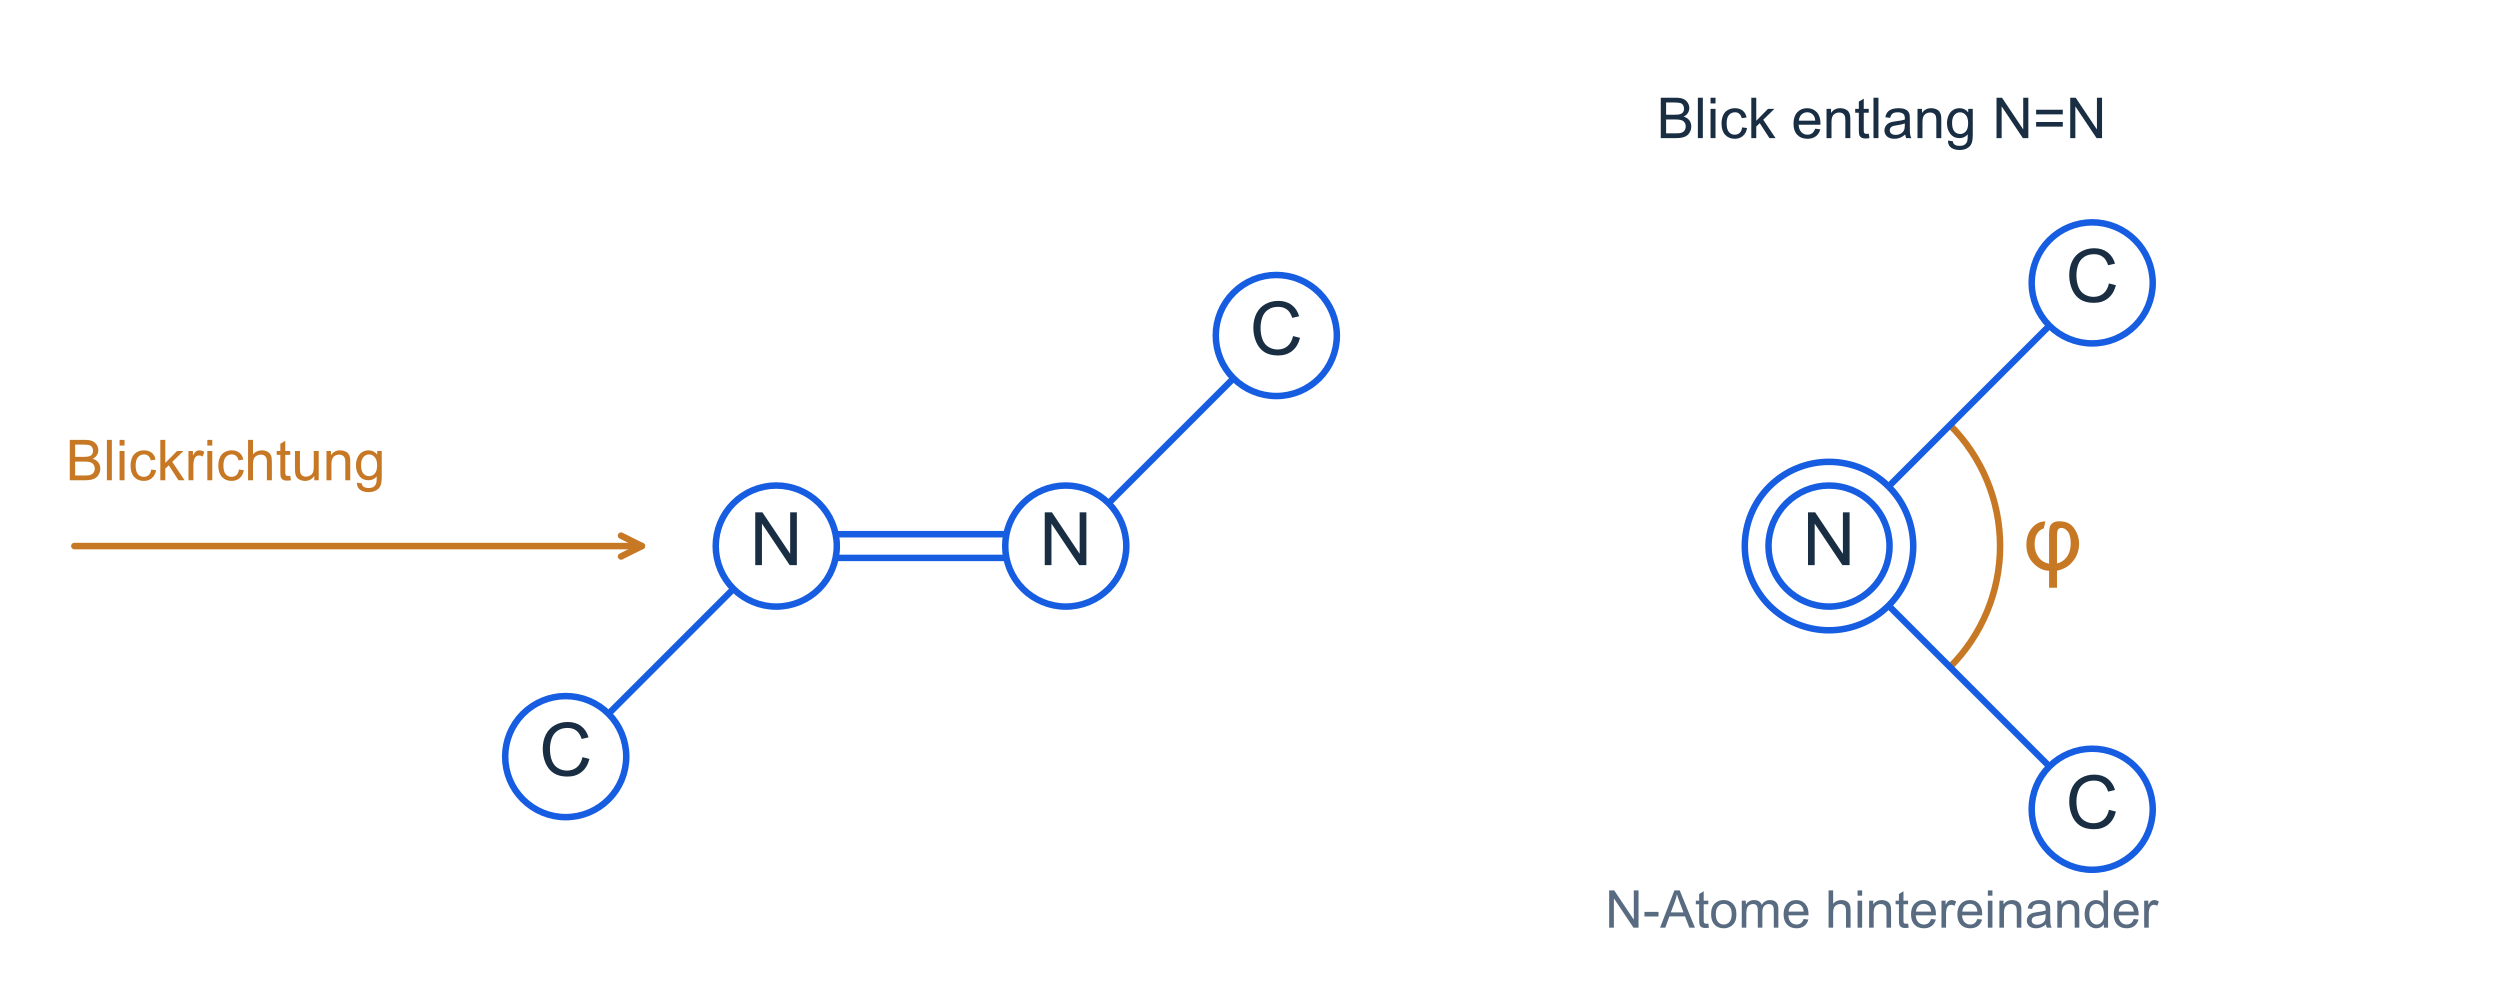
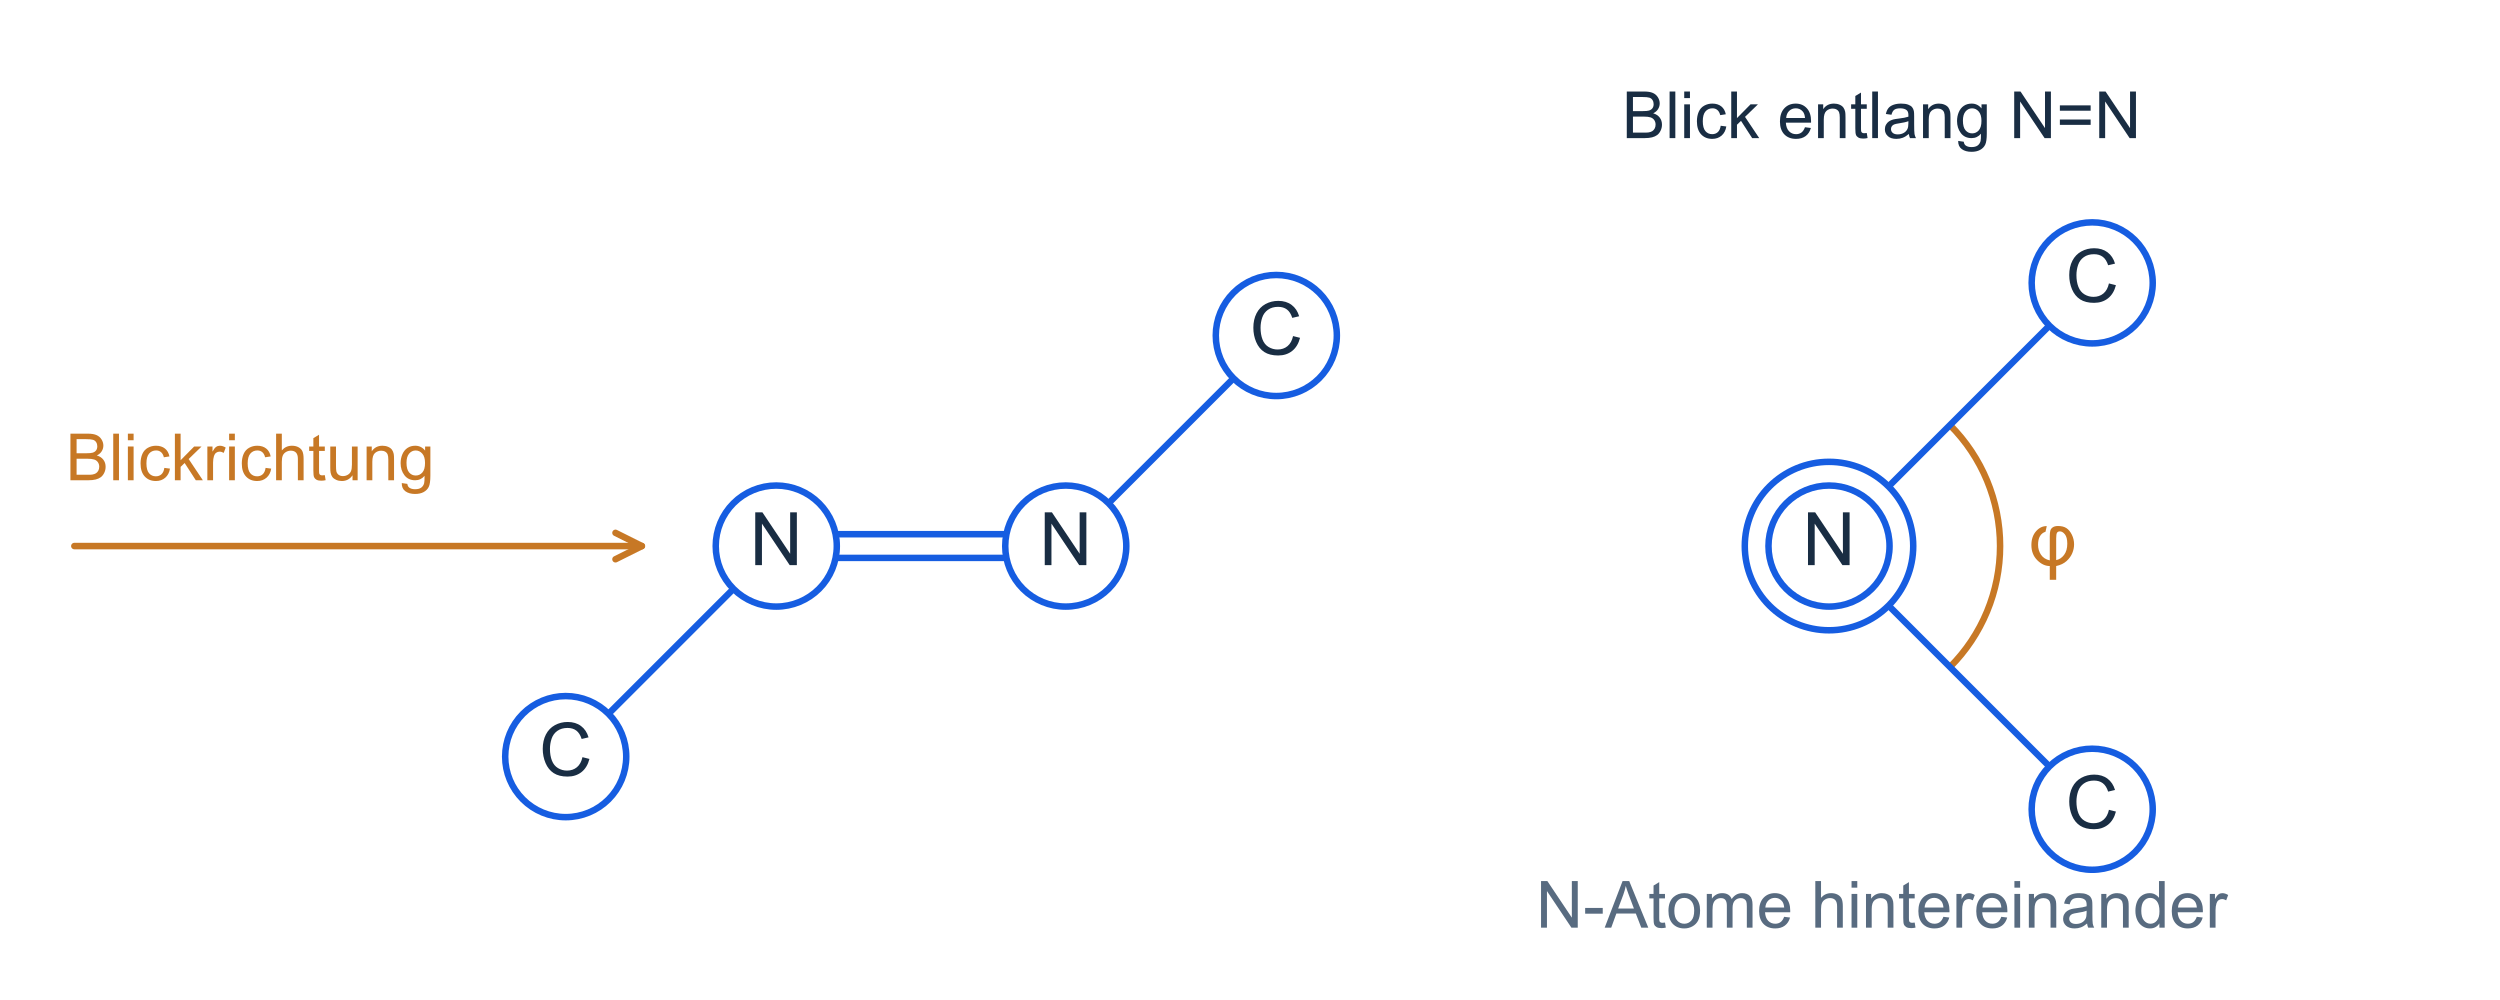
<svg xmlns="http://www.w3.org/2000/svg" xmlns:xlink="http://www.w3.org/1999/xlink" width="576pt" height="230.4pt" viewBox="0 0 576 230.4" version="1.1">
  <defs>
    <style type="text/css">*{stroke-linejoin: round; stroke-linecap: butt}</style>
  </defs>
  <g id="figure_1">
    <g id="patch_1">
      <path d="M 0 230.4  L 576 230.4  L 576 0  L 0 0  z " style="fill: #ffffff" />
    </g>
    <g id="axes_1">
      <g id="patch_2">
        <path d="M 449.275 153.682  C 456.664 146.293 460.819 136.261 460.819 125.812  C 460.819 115.362 456.664 105.33 449.275 97.941  " clip-path="url(#pe11fd76aec)" style="fill: none; stroke: #c77825; stroke-width: 1.5; stroke-linejoin: miter" />
      </g>
      <g id="line2d_1">
        <path d="M 130.341 174.322  L 178.851 125.812  " clip-path="url(#pe11fd76aec)" style="fill: none; stroke: #165de1; stroke-width: 1.5; stroke-linecap: square" />
      </g>
      <g id="line2d_2">
        <path d="M 178.851 128.54  L 245.553 128.54  " clip-path="url(#pe11fd76aec)" style="fill: none; stroke: #165de1; stroke-width: 1.5; stroke-linecap: square" />
      </g>
      <g id="line2d_3">
        <path d="M 178.851 123.083  L 245.553 123.083  " clip-path="url(#pe11fd76aec)" style="fill: none; stroke: #165de1; stroke-width: 1.5; stroke-linecap: square" />
      </g>
      <g id="line2d_4">
        <path d="M 245.553 125.812  L 294.064 77.301  " clip-path="url(#pe11fd76aec)" style="fill: none; stroke: #165de1; stroke-width: 1.5; stroke-linecap: square" />
      </g>
      <g id="line2d_5">
        <path d="M 421.404 125.812  L 482.042 186.45  " clip-path="url(#pe11fd76aec)" style="fill: none; stroke: #165de1; stroke-width: 1.5; stroke-linecap: square" />
      </g>
      <g id="line2d_6">
        <path d="M 421.404 125.812  L 482.042 65.173  " clip-path="url(#pe11fd76aec)" style="fill: none; stroke: #165de1; stroke-width: 1.5; stroke-linecap: square" />
      </g>
      <g id="patch_3">
        <path d="M 421.404 145.216  C 426.55 145.216 431.486 143.171 435.125 139.533  C 438.764 135.894 440.808 130.958 440.808 125.812  C 440.808 120.666 438.764 115.73 435.125 112.091  C 431.486 108.452 426.55 106.407 421.404 106.407  C 416.258 106.407 411.322 108.452 407.683 112.091  C 404.044 115.73 402 120.666 402 125.812  C 402 130.958 404.044 135.894 407.683 139.533  C 411.322 143.171 416.258 145.216 421.404 145.216  z " clip-path="url(#pe11fd76aec)" style="fill: #ffffff; stroke: #165de1; stroke-width: 1.5; stroke-linejoin: miter" />
      </g>
      <g id="patch_4">
        <path d="M 130.341 188.269  C 134.039 188.269 137.587 186.8 140.202 184.184  C 142.818 181.569 144.287 178.021 144.287 174.322  C 144.287 170.624 142.818 167.076 140.202 164.46  C 137.587 161.845 134.039 160.375 130.341 160.375  C 126.642 160.375 123.094 161.845 120.479 164.46  C 117.863 167.076 116.394 170.624 116.394 174.322  C 116.394 178.021 117.863 181.569 120.479 184.184  C 123.094 186.8 126.642 188.269 130.341 188.269  z " clip-path="url(#pe11fd76aec)" style="fill: #ffffff; stroke: #165de1; stroke-width: 1.5; stroke-linejoin: miter" />
      </g>
      <g id="patch_5">
        <path d="M 178.851 139.758  C 182.55 139.758 186.098 138.289 188.713 135.674  C 191.328 133.058 192.798 129.51 192.798 125.812  C 192.798 122.113 191.328 118.565 188.713 115.95  C 186.098 113.334 182.55 111.865 178.851 111.865  C 175.152 111.865 171.605 113.334 168.989 115.95  C 166.374 118.565 164.904 122.113 164.904 125.812  C 164.904 129.51 166.374 133.058 168.989 135.674  C 171.605 138.289 175.152 139.758 178.851 139.758  z " clip-path="url(#pe11fd76aec)" style="fill: #ffffff; stroke: #165de1; stroke-width: 1.5; stroke-linejoin: miter" />
      </g>
      <g id="patch_6">
        <path d="M 245.553 139.758  C 249.252 139.758 252.8 138.289 255.415 135.674  C 258.031 133.058 259.5 129.51 259.5 125.812  C 259.5 122.113 258.031 118.565 255.415 115.95  C 252.8 113.334 249.252 111.865 245.553 111.865  C 241.854 111.865 238.307 113.334 235.691 115.95  C 233.076 118.565 231.606 122.113 231.606 125.812  C 231.606 129.51 233.076 133.058 235.691 135.674  C 238.307 138.289 241.854 139.758 245.553 139.758  z " clip-path="url(#pe11fd76aec)" style="fill: #ffffff; stroke: #165de1; stroke-width: 1.5; stroke-linejoin: miter" />
      </g>
      <g id="patch_7">
        <path d="M 294.064 91.248  C 297.763 91.248 301.31 89.778 303.926 87.163  C 306.541 84.548 308.011 81 308.011 77.301  C 308.011 73.602 306.541 70.055 303.926 67.439  C 301.31 64.824 297.763 63.354 294.064 63.354  C 290.365 63.354 286.817 64.824 284.202 67.439  C 281.587 70.055 280.117 73.602 280.117 77.301  C 280.117 81 281.587 84.548 284.202 87.163  C 286.817 89.778 290.365 91.248 294.064 91.248  z " clip-path="url(#pe11fd76aec)" style="fill: #ffffff; stroke: #165de1; stroke-width: 1.5; stroke-linejoin: miter" />
      </g>
      <g id="patch_8">
        <path d="M 17.131 125.812  Q 83.348 125.812 147.889 125.812  " style="fill: none; stroke: #c77825; stroke-width: 1.5; stroke-linecap: round" />
-         <path d="M 143.089 123.412  L 147.889 125.812  L 143.089 128.212  " style="fill: none; stroke: #c77825; stroke-width: 1.5; stroke-linecap: round" />
+         <path d="M 141.809 122.772  L 147.889 125.812  L 141.809 128.852  " style="fill: none; stroke: #c77825; stroke-width: 1.5; stroke-linecap: round" />
      </g>
      <g id="text_1">
-         <g style="fill: #c77825" transform="translate(15.12789 110.6521) scale(0.13 -0.13)">
+         <g style="fill: #c77825" transform="translate(15.12789 110.6521) scale(0.15 -0.15)">
          <defs>
            <path id="ArialMT-42" d="M 469 0  L 469 4581  L 2188 4581  Q 2713 4581 3030 4442  Q 3347 4303 3526 4014  Q 3706 3725 3706 3409  Q 3706 3116 3547 2856  Q 3388 2597 3066 2438  Q 3481 2316 3704 2022  Q 3928 1728 3928 1328  Q 3928 1006 3792 729  Q 3656 453 3456 303  Q 3256 153 2954 76  Q 2653 0 2216 0  L 469 0  z M 1075 2656  L 2066 2656  Q 2469 2656 2644 2709  Q 2875 2778 2992 2937  Q 3109 3097 3109 3338  Q 3109 3566 3000 3739  Q 2891 3913 2687 3977  Q 2484 4041 1991 4041  L 1075 4041  L 1075 2656  z M 1075 541  L 2216 541  Q 2509 541 2628 563  Q 2838 600 2978 687  Q 3119 775 3209 942  Q 3300 1109 3300 1328  Q 3300 1584 3169 1773  Q 3038 1963 2805 2039  Q 2572 2116 2134 2116  L 1075 2116  L 1075 541  z " transform="scale(0.015625)" />
            <path id="ArialMT-6c" d="M 409 0  L 409 4581  L 972 4581  L 972 0  L 409 0  z " transform="scale(0.015625)" />
            <path id="ArialMT-69" d="M 425 3934  L 425 4581  L 988 4581  L 988 3934  L 425 3934  z M 425 0  L 425 3319  L 988 3319  L 988 0  L 425 0  z " transform="scale(0.015625)" />
            <path id="ArialMT-63" d="M 2588 1216  L 3141 1144  Q 3050 572 2676 248  Q 2303 -75 1759 -75  Q 1078 -75 664 370  Q 250 816 250 1647  Q 250 2184 428 2587  Q 606 2991 970 3192  Q 1334 3394 1763 3394  Q 2303 3394 2647 3120  Q 2991 2847 3088 2344  L 2541 2259  Q 2463 2594 2264 2762  Q 2066 2931 1784 2931  Q 1359 2931 1093 2626  Q 828 2322 828 1663  Q 828 994 1084 691  Q 1341 388 1753 388  Q 2084 388 2306 591  Q 2528 794 2588 1216  z " transform="scale(0.015625)" />
            <path id="ArialMT-6b" d="M 425 0  L 425 4581  L 988 4581  L 988 1969  L 2319 3319  L 3047 3319  L 1778 2088  L 3175 0  L 2481 0  L 1384 1697  L 988 1316  L 988 0  L 425 0  z " transform="scale(0.015625)" />
            <path id="ArialMT-72" d="M 416 0  L 416 3319  L 922 3319  L 922 2816  Q 1116 3169 1280 3281  Q 1444 3394 1641 3394  Q 1925 3394 2219 3213  L 2025 2691  Q 1819 2813 1613 2813  Q 1428 2813 1281 2702  Q 1134 2591 1072 2394  Q 978 2094 978 1738  L 978 0  L 416 0  z " transform="scale(0.015625)" />
            <path id="ArialMT-68" d="M 422 0  L 422 4581  L 984 4581  L 984 2938  Q 1378 3394 1978 3394  Q 2347 3394 2619 3248  Q 2891 3103 3008 2847  Q 3125 2591 3125 2103  L 3125 0  L 2563 0  L 2563 2103  Q 2563 2525 2380 2717  Q 2197 2909 1863 2909  Q 1613 2909 1392 2779  Q 1172 2650 1078 2428  Q 984 2206 984 1816  L 984 0  L 422 0  z " transform="scale(0.015625)" />
            <path id="ArialMT-74" d="M 1650 503  L 1731 6  Q 1494 -44 1306 -44  Q 1000 -44 831 53  Q 663 150 594 308  Q 525 466 525 972  L 525 2881  L 113 2881  L 113 3319  L 525 3319  L 525 4141  L 1084 4478  L 1084 3319  L 1650 3319  L 1650 2881  L 1084 2881  L 1084 941  Q 1084 700 1114 631  Q 1144 563 1211 522  Q 1278 481 1403 481  Q 1497 481 1650 503  z " transform="scale(0.015625)" />
            <path id="ArialMT-75" d="M 2597 0  L 2597 488  Q 2209 -75 1544 -75  Q 1250 -75 995 37  Q 741 150 617 320  Q 494 491 444 738  Q 409 903 409 1263  L 409 3319  L 972 3319  L 972 1478  Q 972 1038 1006 884  Q 1059 663 1231 536  Q 1403 409 1656 409  Q 1909 409 2131 539  Q 2353 669 2445 892  Q 2538 1116 2538 1541  L 2538 3319  L 3100 3319  L 3100 0  L 2597 0  z " transform="scale(0.015625)" />
            <path id="ArialMT-6e" d="M 422 0  L 422 3319  L 928 3319  L 928 2847  Q 1294 3394 1984 3394  Q 2284 3394 2536 3286  Q 2788 3178 2913 3003  Q 3038 2828 3088 2588  Q 3119 2431 3119 2041  L 3119 0  L 2556 0  L 2556 2019  Q 2556 2363 2490 2533  Q 2425 2703 2258 2804  Q 2091 2906 1866 2906  Q 1506 2906 1245 2678  Q 984 2450 984 1813  L 984 0  L 422 0  z " transform="scale(0.015625)" />
            <path id="ArialMT-67" d="M 319 -275  L 866 -356  Q 900 -609 1056 -725  Q 1266 -881 1628 -881  Q 2019 -881 2231 -725  Q 2444 -569 2519 -288  Q 2563 -116 2559 434  Q 2191 0 1641 0  Q 956 0 581 494  Q 206 988 206 1678  Q 206 2153 378 2554  Q 550 2956 876 3175  Q 1203 3394 1644 3394  Q 2231 3394 2613 2919  L 2613 3319  L 3131 3319  L 3131 450  Q 3131 -325 2973 -648  Q 2816 -972 2473 -1159  Q 2131 -1347 1631 -1347  Q 1038 -1347 672 -1080  Q 306 -813 319 -275  z M 784 1719  Q 784 1066 1043 766  Q 1303 466 1694 466  Q 2081 466 2343 764  Q 2606 1063 2606 1700  Q 2606 2309 2336 2618  Q 2066 2928 1684 2928  Q 1309 2928 1046 2623  Q 784 2319 784 1719  z " transform="scale(0.015625)" />
          </defs>
          <use xlink:href="#ArialMT-42" />
          <use xlink:href="#ArialMT-6c" transform="translate(66.69922 0)" />
          <use xlink:href="#ArialMT-69" transform="translate(88.91602 0)" />
          <use xlink:href="#ArialMT-63" transform="translate(111.1328 0)" />
          <use xlink:href="#ArialMT-6b" transform="translate(161.1328 0)" />
          <use xlink:href="#ArialMT-72" transform="translate(211.1328 0)" />
          <use xlink:href="#ArialMT-69" transform="translate(244.4336 0)" />
          <use xlink:href="#ArialMT-63" transform="translate(266.6504 0)" />
          <use xlink:href="#ArialMT-68" transform="translate(316.6504 0)" />
          <use xlink:href="#ArialMT-74" transform="translate(372.2656 0)" />
          <use xlink:href="#ArialMT-75" transform="translate(400.0488 0)" />
          <use xlink:href="#ArialMT-6e" transform="translate(455.6641 0)" />
          <use xlink:href="#ArialMT-67" transform="translate(511.2793 0)" />
        </g>
      </g>
      <g id="patch_9">
        <path d="M 421.404 139.758  C 425.103 139.758 428.651 138.289 431.266 135.674  C 433.881 133.058 435.351 129.51 435.351 125.812  C 435.351 122.113 433.881 118.565 431.266 115.95  C 428.651 113.334 425.103 111.865 421.404 111.865  C 417.705 111.865 414.158 113.334 411.542 115.95  C 408.927 118.565 407.457 122.113 407.457 125.812  C 407.457 129.51 408.927 133.058 411.542 135.674  C 414.158 138.289 417.705 139.758 421.404 139.758  z " clip-path="url(#pe11fd76aec)" style="fill: #ffffff; stroke: #165de1; stroke-width: 1.5; stroke-linejoin: miter" />
      </g>
      <g id="patch_10">
        <path d="M 482.042 200.397  C 485.741 200.397 489.289 198.927 491.904 196.312  C 494.52 193.696 495.989 190.149 495.989 186.45  C 495.989 182.751 494.52 179.203 491.904 176.588  C 489.289 173.973 485.741 172.503 482.042 172.503  C 478.344 172.503 474.796 173.973 472.181 176.588  C 469.565 179.203 468.096 182.751 468.096 186.45  C 468.096 190.149 469.565 193.696 472.181 196.312  C 474.796 198.927 478.344 200.397 482.042 200.397  z " clip-path="url(#pe11fd76aec)" style="fill: #ffffff; stroke: #165de1; stroke-width: 1.5; stroke-linejoin: miter" />
      </g>
      <g id="patch_11">
        <path d="M 482.042 79.12  C 485.741 79.12 489.289 77.651 491.904 75.035  C 494.52 72.42 495.989 68.872 495.989 65.173  C 495.989 61.475 494.52 57.927 491.904 55.312  C 489.289 52.696 485.741 51.227 482.042 51.227  C 478.344 51.227 474.796 52.696 472.181 55.312  C 469.565 57.927 468.096 61.475 468.096 65.173  C 468.096 68.872 469.565 72.42 472.181 75.035  C 474.796 77.651 478.344 79.12 482.042 79.12  z " clip-path="url(#pe11fd76aec)" style="fill: #ffffff; stroke: #165de1; stroke-width: 1.5; stroke-linejoin: miter" />
      </g>
      <g id="text_2">
-         <g style="fill: #c77825" transform="translate(466.1381 131.2405) scale(0.21 -0.21)">
+         <g style="fill: #c77825" transform="translate(467.4349 130.2065) scale(0.17 -0.17)">
          <defs>
            <path id="ArialMT-3c6" d="M 1559 3384  L 1450 2897  Q 803 2681 803 1766  Q 803 1281 1058 901  Q 1313 522 1819 413  L 1819 2475  Q 1819 2806 1866 2986  Q 1913 3166 2080 3280  Q 2247 3394 2534 3394  Q 2981 3394 3261 3212  Q 3541 3031 3734 2640  Q 3928 2250 3928 1800  Q 3928 1425 3775 1048  Q 3622 672 3278 356  Q 2934 41 2375 -78  L 2375 -1272  L 1819 -1272  L 1819 -78  Q 1238 -78 731 431  Q 225 941 225 1741  Q 225 2481 629 2939  Q 1034 3397 1559 3384  z M 2375 438  Q 2772 509 3055 881  Q 3338 1253 3338 1856  Q 3338 2416 3131 2672  Q 2925 2928 2694 2928  Q 2528 2928 2451 2814  Q 2375 2700 2375 2313  L 2375 438  z " transform="scale(0.015625)" />
          </defs>
          <use xlink:href="#ArialMT-3c6" />
        </g>
      </g>
      <g id="text_3">
-         <g style="fill: #192d43" transform="translate(381.6882 31.82241) scale(0.13 -0.13)">
+         <g style="fill: #192d43" transform="translate(373.7123 31.82241) scale(0.15 -0.15)">
          <defs>
            <path id="ArialMT-20" transform="scale(0.015625)" />
            <path id="ArialMT-65" d="M 2694 1069  L 3275 997  Q 3138 488 2766 206  Q 2394 -75 1816 -75  Q 1088 -75 661 373  Q 234 822 234 1631  Q 234 2469 665 2931  Q 1097 3394 1784 3394  Q 2450 3394 2872 2941  Q 3294 2488 3294 1666  Q 3294 1616 3291 1516  L 816 1516  Q 847 969 1125 678  Q 1403 388 1819 388  Q 2128 388 2347 550  Q 2566 713 2694 1069  z M 847 1978  L 2700 1978  Q 2663 2397 2488 2606  Q 2219 2931 1791 2931  Q 1403 2931 1139 2672  Q 875 2413 847 1978  z " transform="scale(0.015625)" />
            <path id="ArialMT-61" d="M 2588 409  Q 2275 144 1986 34  Q 1697 -75 1366 -75  Q 819 -75 525 192  Q 231 459 231 875  Q 231 1119 342 1320  Q 453 1522 633 1644  Q 813 1766 1038 1828  Q 1203 1872 1538 1913  Q 2219 1994 2541 2106  Q 2544 2222 2544 2253  Q 2544 2597 2384 2738  Q 2169 2928 1744 2928  Q 1347 2928 1158 2789  Q 969 2650 878 2297  L 328 2372  Q 403 2725 575 2942  Q 747 3159 1072 3276  Q 1397 3394 1825 3394  Q 2250 3394 2515 3294  Q 2781 3194 2906 3042  Q 3031 2891 3081 2659  Q 3109 2516 3109 2141  L 3109 1391  Q 3109 606 3145 398  Q 3181 191 3288 0  L 2700 0  Q 2613 175 2588 409  z M 2541 1666  Q 2234 1541 1622 1453  Q 1275 1403 1131 1340  Q 988 1278 909 1158  Q 831 1038 831 891  Q 831 666 1001 516  Q 1172 366 1500 366  Q 1825 366 2078 508  Q 2331 650 2450 897  Q 2541 1088 2541 1459  L 2541 1666  z " transform="scale(0.015625)" />
            <path id="ArialMT-4e" d="M 488 0  L 488 4581  L 1109 4581  L 3516 984  L 3516 4581  L 4097 4581  L 4097 0  L 3475 0  L 1069 3600  L 1069 0  L 488 0  z " transform="scale(0.015625)" />
            <path id="ArialMT-3d" d="M 3381 2694  L 356 2694  L 356 3219  L 3381 3219  L 3381 2694  z M 3381 1303  L 356 1303  L 356 1828  L 3381 1828  L 3381 1303  z " transform="scale(0.015625)" />
          </defs>
          <use xlink:href="#ArialMT-42" />
          <use xlink:href="#ArialMT-6c" transform="translate(66.69922 0)" />
          <use xlink:href="#ArialMT-69" transform="translate(88.91602 0)" />
          <use xlink:href="#ArialMT-63" transform="translate(111.1328 0)" />
          <use xlink:href="#ArialMT-6b" transform="translate(161.1328 0)" />
          <use xlink:href="#ArialMT-20" transform="translate(211.1328 0)" />
          <use xlink:href="#ArialMT-65" transform="translate(238.916 0)" />
          <use xlink:href="#ArialMT-6e" transform="translate(294.5312 0)" />
          <use xlink:href="#ArialMT-74" transform="translate(350.1465 0)" />
          <use xlink:href="#ArialMT-6c" transform="translate(377.9297 0)" />
          <use xlink:href="#ArialMT-61" transform="translate(400.1465 0)" />
          <use xlink:href="#ArialMT-6e" transform="translate(455.7617 0)" />
          <use xlink:href="#ArialMT-67" transform="translate(511.377 0)" />
          <use xlink:href="#ArialMT-20" transform="translate(566.9922 0)" />
          <use xlink:href="#ArialMT-4e" transform="translate(594.7754 0)" />
          <use xlink:href="#ArialMT-3d" transform="translate(666.9922 0)" />
          <use xlink:href="#ArialMT-4e" transform="translate(725.3906 0)" />
        </g>
      </g>
      <g id="text_4">
-         <g style="fill: #586b80" transform="translate(369.8362 213.7372) scale(0.12 -0.12)">
+         <g style="fill: #586b80" transform="translate(353.9123 213.7372) scale(0.15 -0.15)">
          <defs>
            <path id="ArialMT-2d" d="M 203 1375  L 203 1941  L 1931 1941  L 1931 1375  L 203 1375  z " transform="scale(0.015625)" />
            <path id="ArialMT-41" d="M -9 0  L 1750 4581  L 2403 4581  L 4278 0  L 3588 0  L 3053 1388  L 1138 1388  L 634 0  L -9 0  z M 1313 1881  L 2866 1881  L 2388 3150  Q 2169 3728 2063 4100  Q 1975 3659 1816 3225  L 1313 1881  z " transform="scale(0.015625)" />
            <path id="ArialMT-6f" d="M 213 1659  Q 213 2581 725 3025  Q 1153 3394 1769 3394  Q 2453 3394 2887 2945  Q 3322 2497 3322 1706  Q 3322 1066 3130 698  Q 2938 331 2570 128  Q 2203 -75 1769 -75  Q 1072 -75 642 372  Q 213 819 213 1659  z M 791 1659  Q 791 1022 1069 705  Q 1347 388 1769 388  Q 2188 388 2466 706  Q 2744 1025 2744 1678  Q 2744 2294 2464 2611  Q 2184 2928 1769 2928  Q 1347 2928 1069 2612  Q 791 2297 791 1659  z " transform="scale(0.015625)" />
            <path id="ArialMT-6d" d="M 422 0  L 422 3319  L 925 3319  L 925 2853  Q 1081 3097 1340 3245  Q 1600 3394 1931 3394  Q 2300 3394 2536 3241  Q 2772 3088 2869 2813  Q 3263 3394 3894 3394  Q 4388 3394 4653 3120  Q 4919 2847 4919 2278  L 4919 0  L 4359 0  L 4359 2091  Q 4359 2428 4304 2576  Q 4250 2725 4106 2815  Q 3963 2906 3769 2906  Q 3419 2906 3187 2673  Q 2956 2441 2956 1928  L 2956 0  L 2394 0  L 2394 2156  Q 2394 2531 2256 2718  Q 2119 2906 1806 2906  Q 1569 2906 1367 2781  Q 1166 2656 1075 2415  Q 984 2175 984 1722  L 984 0  L 422 0  z " transform="scale(0.015625)" />
            <path id="ArialMT-64" d="M 2575 0  L 2575 419  Q 2259 -75 1647 -75  Q 1250 -75 917 144  Q 584 363 401 755  Q 219 1147 219 1656  Q 219 2153 384 2558  Q 550 2963 881 3178  Q 1213 3394 1622 3394  Q 1922 3394 2156 3267  Q 2391 3141 2538 2938  L 2538 4581  L 3097 4581  L 3097 0  L 2575 0  z M 797 1656  Q 797 1019 1065 703  Q 1334 388 1700 388  Q 2069 388 2326 689  Q 2584 991 2584 1609  Q 2584 2291 2321 2609  Q 2059 2928 1675 2928  Q 1300 2928 1048 2622  Q 797 2316 797 1656  z " transform="scale(0.015625)" />
          </defs>
          <use xlink:href="#ArialMT-4e" />
          <use xlink:href="#ArialMT-2d" transform="translate(72.2168 0)" />
          <use xlink:href="#ArialMT-41" transform="translate(105.5176 0)" />
          <use xlink:href="#ArialMT-74" transform="translate(172.2168 0)" />
          <use xlink:href="#ArialMT-6f" transform="translate(200 0)" />
          <use xlink:href="#ArialMT-6d" transform="translate(255.6152 0)" />
          <use xlink:href="#ArialMT-65" transform="translate(338.916 0)" />
          <use xlink:href="#ArialMT-20" transform="translate(394.5312 0)" />
          <use xlink:href="#ArialMT-68" transform="translate(422.3145 0)" />
          <use xlink:href="#ArialMT-69" transform="translate(477.9297 0)" />
          <use xlink:href="#ArialMT-6e" transform="translate(500.1465 0)" />
          <use xlink:href="#ArialMT-74" transform="translate(555.7617 0)" />
          <use xlink:href="#ArialMT-65" transform="translate(583.5449 0)" />
          <use xlink:href="#ArialMT-72" transform="translate(639.1602 0)" />
          <use xlink:href="#ArialMT-65" transform="translate(672.4609 0)" />
          <use xlink:href="#ArialMT-69" transform="translate(728.0762 0)" />
          <use xlink:href="#ArialMT-6e" transform="translate(750.293 0)" />
          <use xlink:href="#ArialMT-61" transform="translate(805.9082 0)" />
          <use xlink:href="#ArialMT-6e" transform="translate(861.5234 0)" />
          <use xlink:href="#ArialMT-64" transform="translate(917.1387 0)" />
          <use xlink:href="#ArialMT-65" transform="translate(972.7539 0)" />
          <use xlink:href="#ArialMT-72" transform="translate(1028.369 0)" />
        </g>
      </g>
      <g id="text_5">
        <g style="fill: #192d43" transform="translate(124.202 178.7171) scale(0.17 -0.17)">
          <defs>
            <path id="ArialMT-43" d="M 3763 1606  L 4369 1453  Q 4178 706 3683 314  Q 3188 -78 2472 -78  Q 1731 -78 1267 223  Q 803 525 561 1097  Q 319 1669 319 2325  Q 319 3041 592 3573  Q 866 4106 1370 4382  Q 1875 4659 2481 4659  Q 3169 4659 3637 4309  Q 4106 3959 4291 3325  L 3694 3184  Q 3534 3684 3231 3912  Q 2928 4141 2469 4141  Q 1941 4141 1586 3887  Q 1231 3634 1087 3207  Q 944 2781 944 2328  Q 944 1744 1114 1308  Q 1284 872 1643 656  Q 2003 441 2422 441  Q 2931 441 3284 734  Q 3638 1028 3763 1606  z " transform="scale(0.015625)" />
          </defs>
          <use xlink:href="#ArialMT-43" />
        </g>
      </g>
      <g id="text_6">
        <g style="fill: #192d43" transform="translate(172.7126 130.2065) scale(0.17 -0.17)">
          <use xlink:href="#ArialMT-4e" />
        </g>
      </g>
      <g id="text_7">
        <g style="fill: #192d43" transform="translate(239.4146 130.2065) scale(0.17 -0.17)">
          <use xlink:href="#ArialMT-4e" />
        </g>
      </g>
      <g id="text_8">
        <g style="fill: #192d43" transform="translate(287.9252 81.69586) scale(0.17 -0.17)">
          <use xlink:href="#ArialMT-43" />
        </g>
      </g>
      <g id="text_9">
        <g style="fill: #192d43" transform="translate(415.2655 130.2065) scale(0.17 -0.17)">
          <use xlink:href="#ArialMT-4e" />
        </g>
      </g>
      <g id="text_10">
        <g style="fill: #192d43" transform="translate(475.9038 190.8447) scale(0.17 -0.17)">
          <use xlink:href="#ArialMT-43" />
        </g>
      </g>
      <g id="text_11">
        <g style="fill: #192d43" transform="translate(475.9038 69.56821) scale(0.17 -0.17)">
          <use xlink:href="#ArialMT-43" />
        </g>
      </g>
    </g>
  </g>
  <defs>
    <clipPath id="pe11fd76aec">
      <rect x="3" y="13.631" width="570" height="203.138" />
    </clipPath>
  </defs>
</svg>
